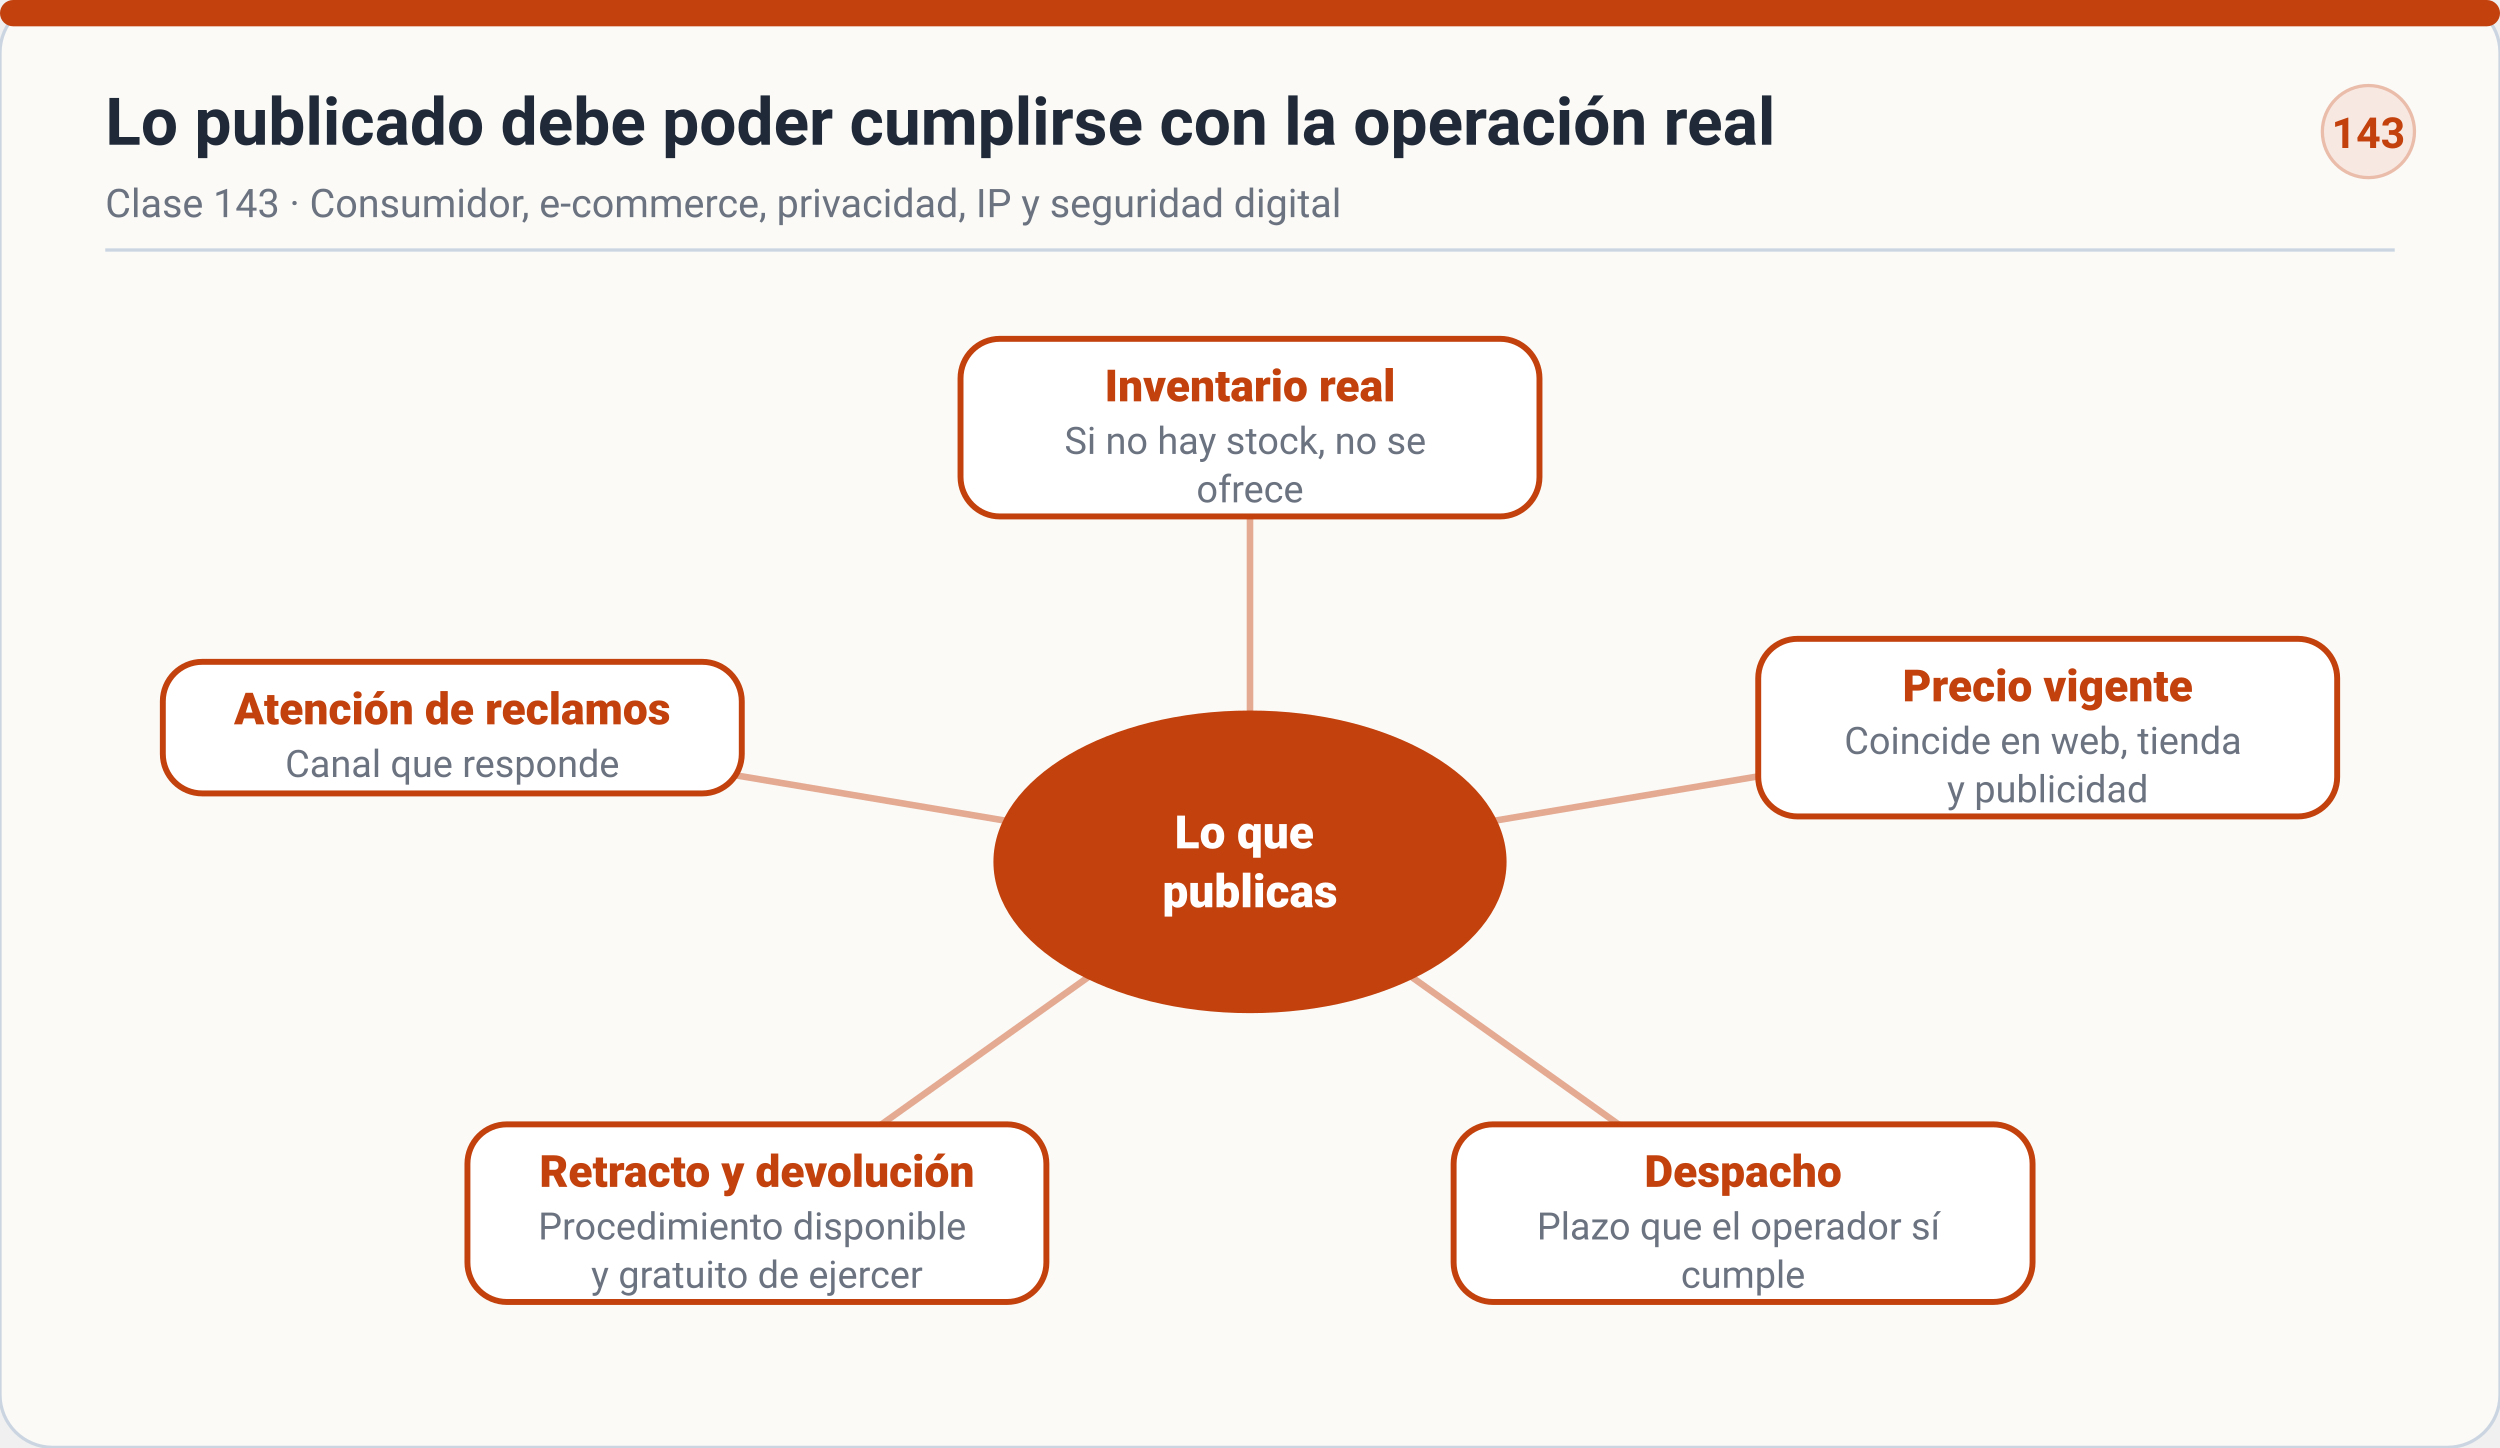
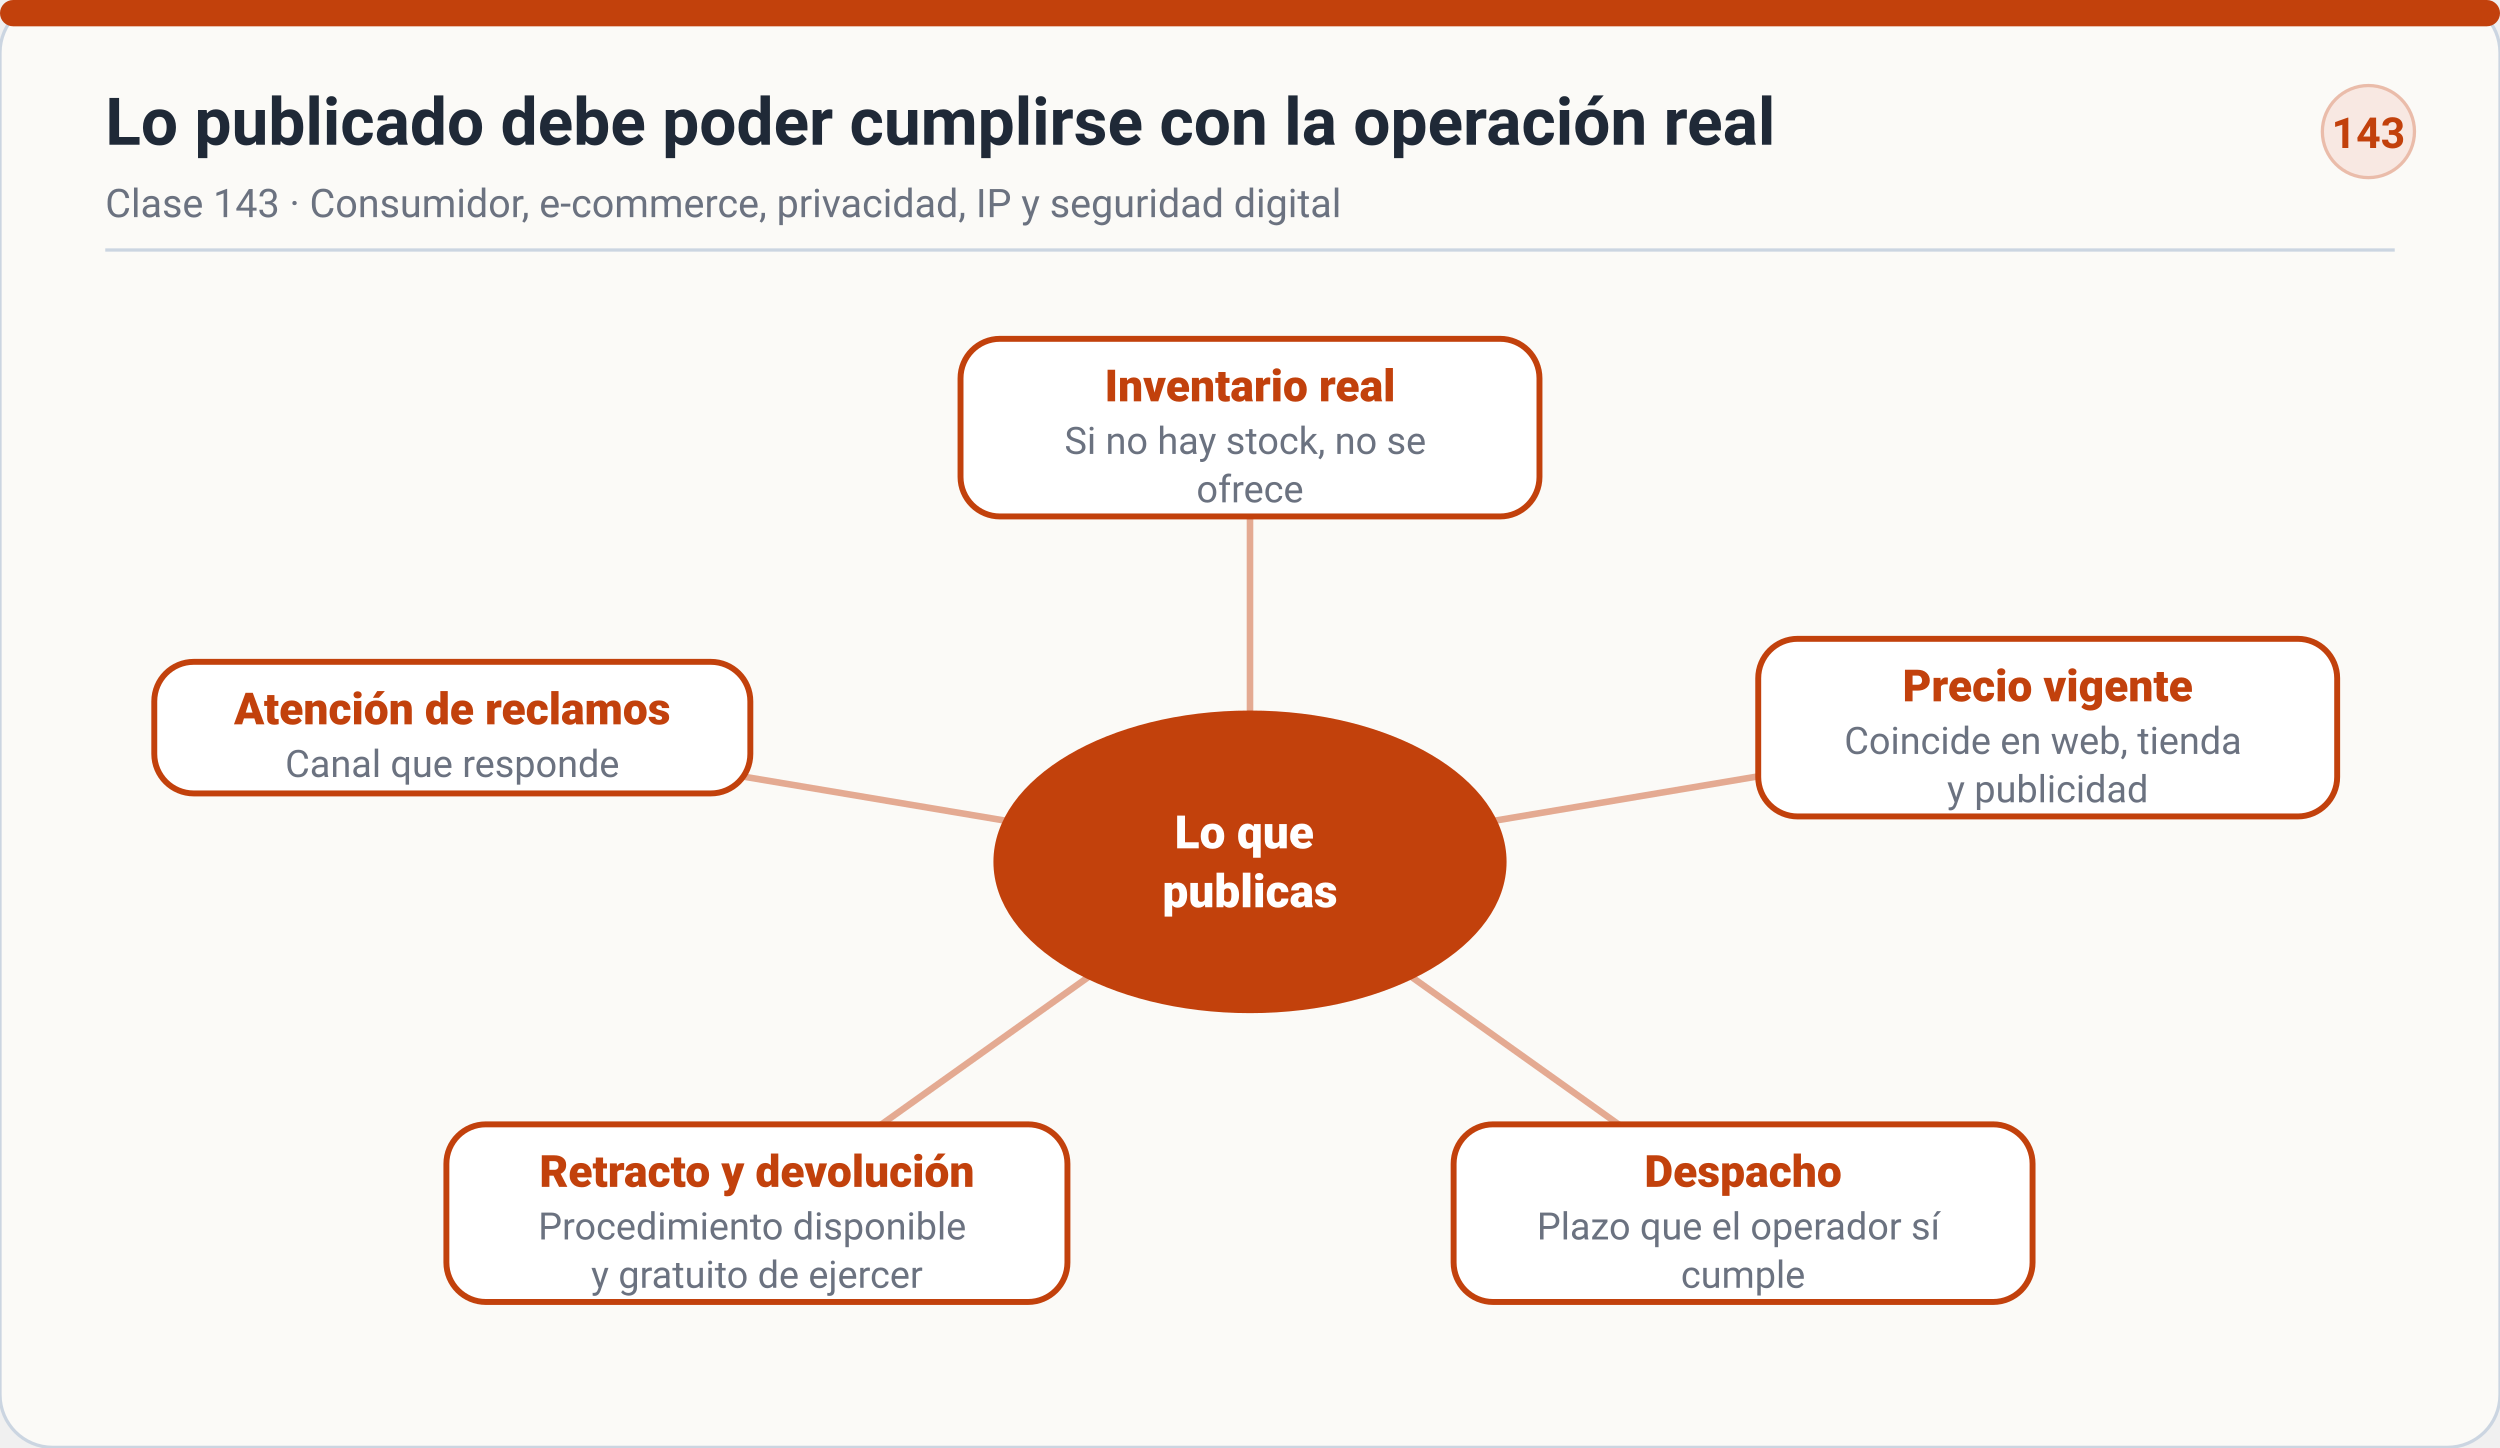
<svg xmlns="http://www.w3.org/2000/svg" viewBox="0 0 760 440" width="760" height="440" role="img" aria-labelledby="t d" font-family="system-ui, -apple-system, 'Segoe UI', Roboto, Arial, sans-serif">
  <defs>
    <marker id="fl" viewBox="0 0 10 10" refX="9" refY="5" markerWidth="7" markerHeight="7" orient="auto-start-reverse">
      <path d="M0,0 L10,5 L0,10 z" fill="#6B7280" />
    </marker>
    <marker id="fa" viewBox="0 0 10 10" refX="9" refY="5" markerWidth="7" markerHeight="7" orient="auto-start-reverse">
      <path d="M0,0 L10,5 L0,10 z" fill="#C2410C" />
    </marker>
  </defs>
  <rect width="760" height="440" rx="16" fill="#FBFAF7" stroke="#CBD5E1" />
  <rect x="0" y="0" width="760" height="8" rx="4" fill="#C2410C" />
  <text x="32.0" y="44.0" font-size="20" text-anchor="start" fill="#1F2937" font-weight="700">
    <tspan x="32.0" dy="0.0">Lo publicado debe poder cumplirse con la operación real</tspan>
  </text>
  <text x="32.0" y="66.0" font-size="12" text-anchor="start" fill="#6B7280" font-weight="400">
    <tspan x="32.0" dy="0.0">Clase 143 · Consumidor, e-commerce, privacidad, IP y seguridad digital</tspan>
  </text>
  <line x1="32" y1="76" x2="728" y2="76" stroke="#CBD5E1" />
  <line x1="380.0" y1="262.0" x2="380.0" y2="130.0" stroke="#E4AA92" stroke-width="2" />
  <line x1="380.0" y1="262.0" x2="622.5" y2="221.2" stroke="#E4AA92" stroke-width="2" />
  <line x1="380.0" y1="262.0" x2="529.9" y2="368.8" stroke="#E4AA92" stroke-width="2" />
  <line x1="380.0" y1="262.0" x2="230.1" y2="368.8" stroke="#E4AA92" stroke-width="2" />
  <line x1="380.0" y1="262.0" x2="137.5" y2="221.2" stroke="#E4AA92" stroke-width="2" />
  <ellipse cx="380" cy="262" rx="78" ry="46" fill="#C2410C" />
  <text x="380.0" y="257.9" font-size="14" text-anchor="middle" fill="#FFFFFF" font-weight="800">
    <tspan x="380.0" dy="0.0">Lo que</tspan>
    <tspan x="380.0" dy="17.9">publicas</tspan>
  </text>
  <rect x="292.0" y="103.0" width="176.0" height="54.0" rx="12" fill="#FFFFFF" stroke="#C2410C" stroke-width="1.8" />
  <text x="380.0" y="122.0" font-size="13.5" text-anchor="middle" fill="#C2410C" font-weight="800">
    <tspan x="380.0" dy="0.0">Inventario real</tspan>
  </text>
  <text x="380.0" y="138.0" font-size="11.5" text-anchor="middle" fill="#6B7280" font-weight="400">
    <tspan x="380.0" dy="0.0">Si no hay stock, no se</tspan>
    <tspan x="380.0" dy="14.7">ofrece</tspan>
  </text>
  <rect x="534.5" y="194.2" width="176.0" height="54.0" rx="12" fill="#FFFFFF" stroke="#C2410C" stroke-width="1.8" />
  <text x="622.5" y="213.2" font-size="13.5" text-anchor="middle" fill="#C2410C" font-weight="800">
    <tspan x="622.5" dy="0.0">Precio vigente</tspan>
  </text>
  <text x="622.5" y="229.2" font-size="11.5" text-anchor="middle" fill="#6B7280" font-weight="400">
    <tspan x="622.5" dy="0.0">Coincide en web, tienda</tspan>
    <tspan x="622.5" dy="14.7">y publicidad</tspan>
  </text>
  <rect x="441.9" y="341.8" width="176.0" height="54.0" rx="12" fill="#FFFFFF" stroke="#C2410C" stroke-width="1.8" />
  <text x="529.9" y="360.8" font-size="13.5" text-anchor="middle" fill="#C2410C" font-weight="800">
    <tspan x="529.9" dy="0.0">Despacho</tspan>
  </text>
  <text x="529.9" y="376.8" font-size="11.5" text-anchor="middle" fill="#6B7280" font-weight="400">
    <tspan x="529.9" dy="0.0">Plazo que el operador sí</tspan>
    <tspan x="529.9" dy="14.7">cumple</tspan>
  </text>
-   <rect x="142.1" y="341.8" width="176.0" height="54.0" rx="12" fill="#FFFFFF" stroke="#C2410C" stroke-width="1.8" />
+   <rect x="135.7" y="341.8" width="188.8" height="54.0" rx="12" fill="#FFFFFF" stroke="#C2410C" stroke-width="1.8" />
  <text x="230.1" y="360.8" font-size="13.5" text-anchor="middle" fill="#C2410C" font-weight="800">
    <tspan x="230.1" dy="0.0">Retracto y devolución</tspan>
  </text>
  <text x="230.1" y="376.8" font-size="11.5" text-anchor="middle" fill="#6B7280" font-weight="400">
    <tspan x="230.1" dy="0.0">Procedimiento disponible</tspan>
    <tspan x="230.1" dy="14.7">y gratuito de ejercer</tspan>
  </text>
-   <rect x="49.5" y="201.2" width="176.0" height="40.0" rx="12" fill="#FFFFFF" stroke="#C2410C" stroke-width="1.8" />
+   <rect x="46.9" y="201.2" width="181.2" height="40.0" rx="12" fill="#FFFFFF" stroke="#C2410C" stroke-width="1.8" />
  <text x="137.5" y="220.2" font-size="13.5" text-anchor="middle" fill="#C2410C" font-weight="800">
    <tspan x="137.5" dy="0.0">Atención de reclamos</tspan>
  </text>
  <text x="137.5" y="236.2" font-size="11.5" text-anchor="middle" fill="#6B7280" font-weight="400">
    <tspan x="137.5" dy="0.0">Canal que responde</tspan>
  </text>
  <circle cx="720" cy="40" r="14" fill="#F8E8E2" stroke="#EABCAA" />
  <text x="720" y="45" font-size="13" text-anchor="middle" fill="#C2410C" font-weight="700">143</text>
</svg>
